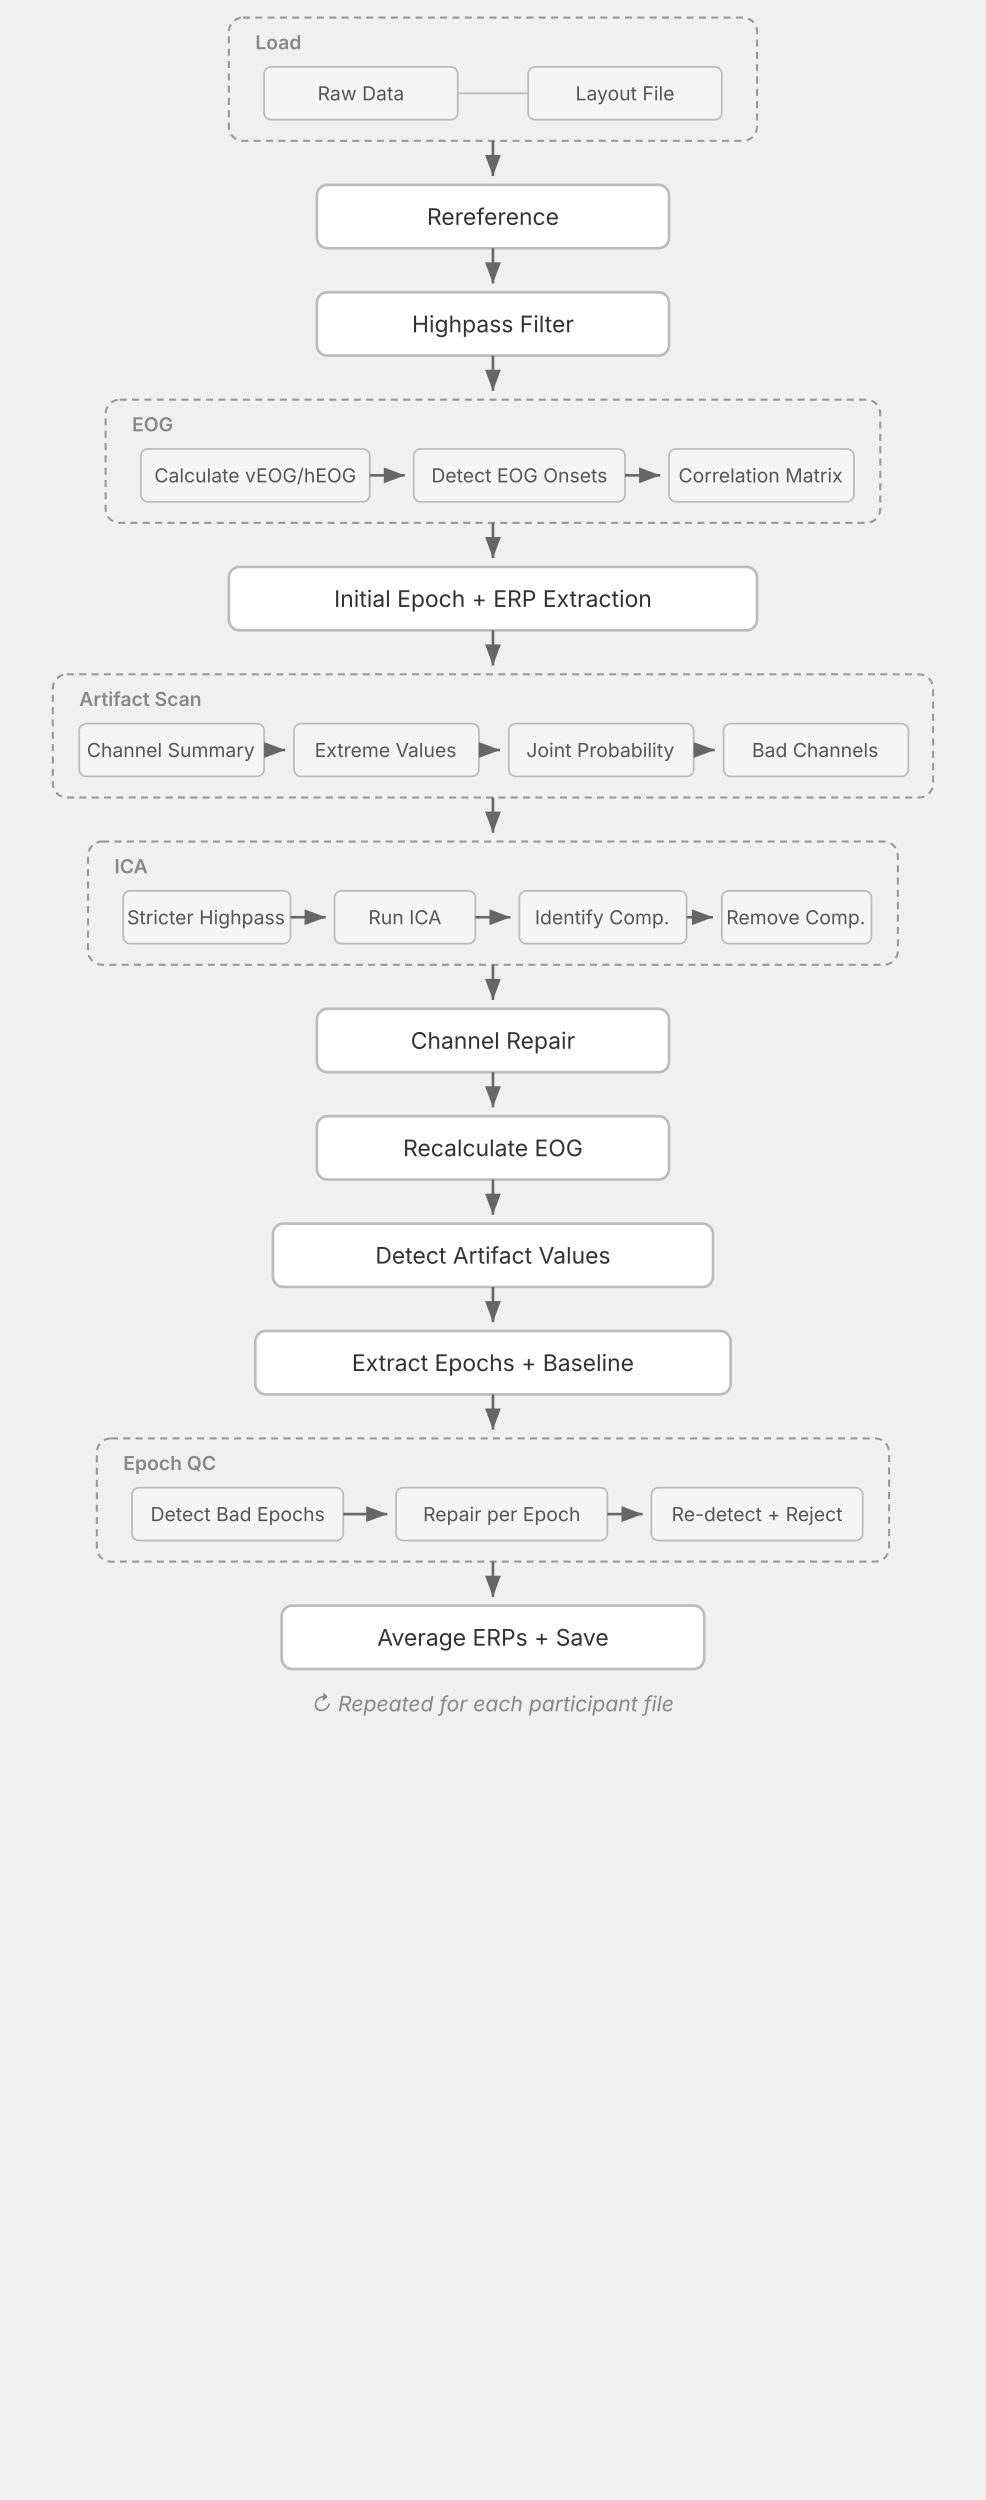
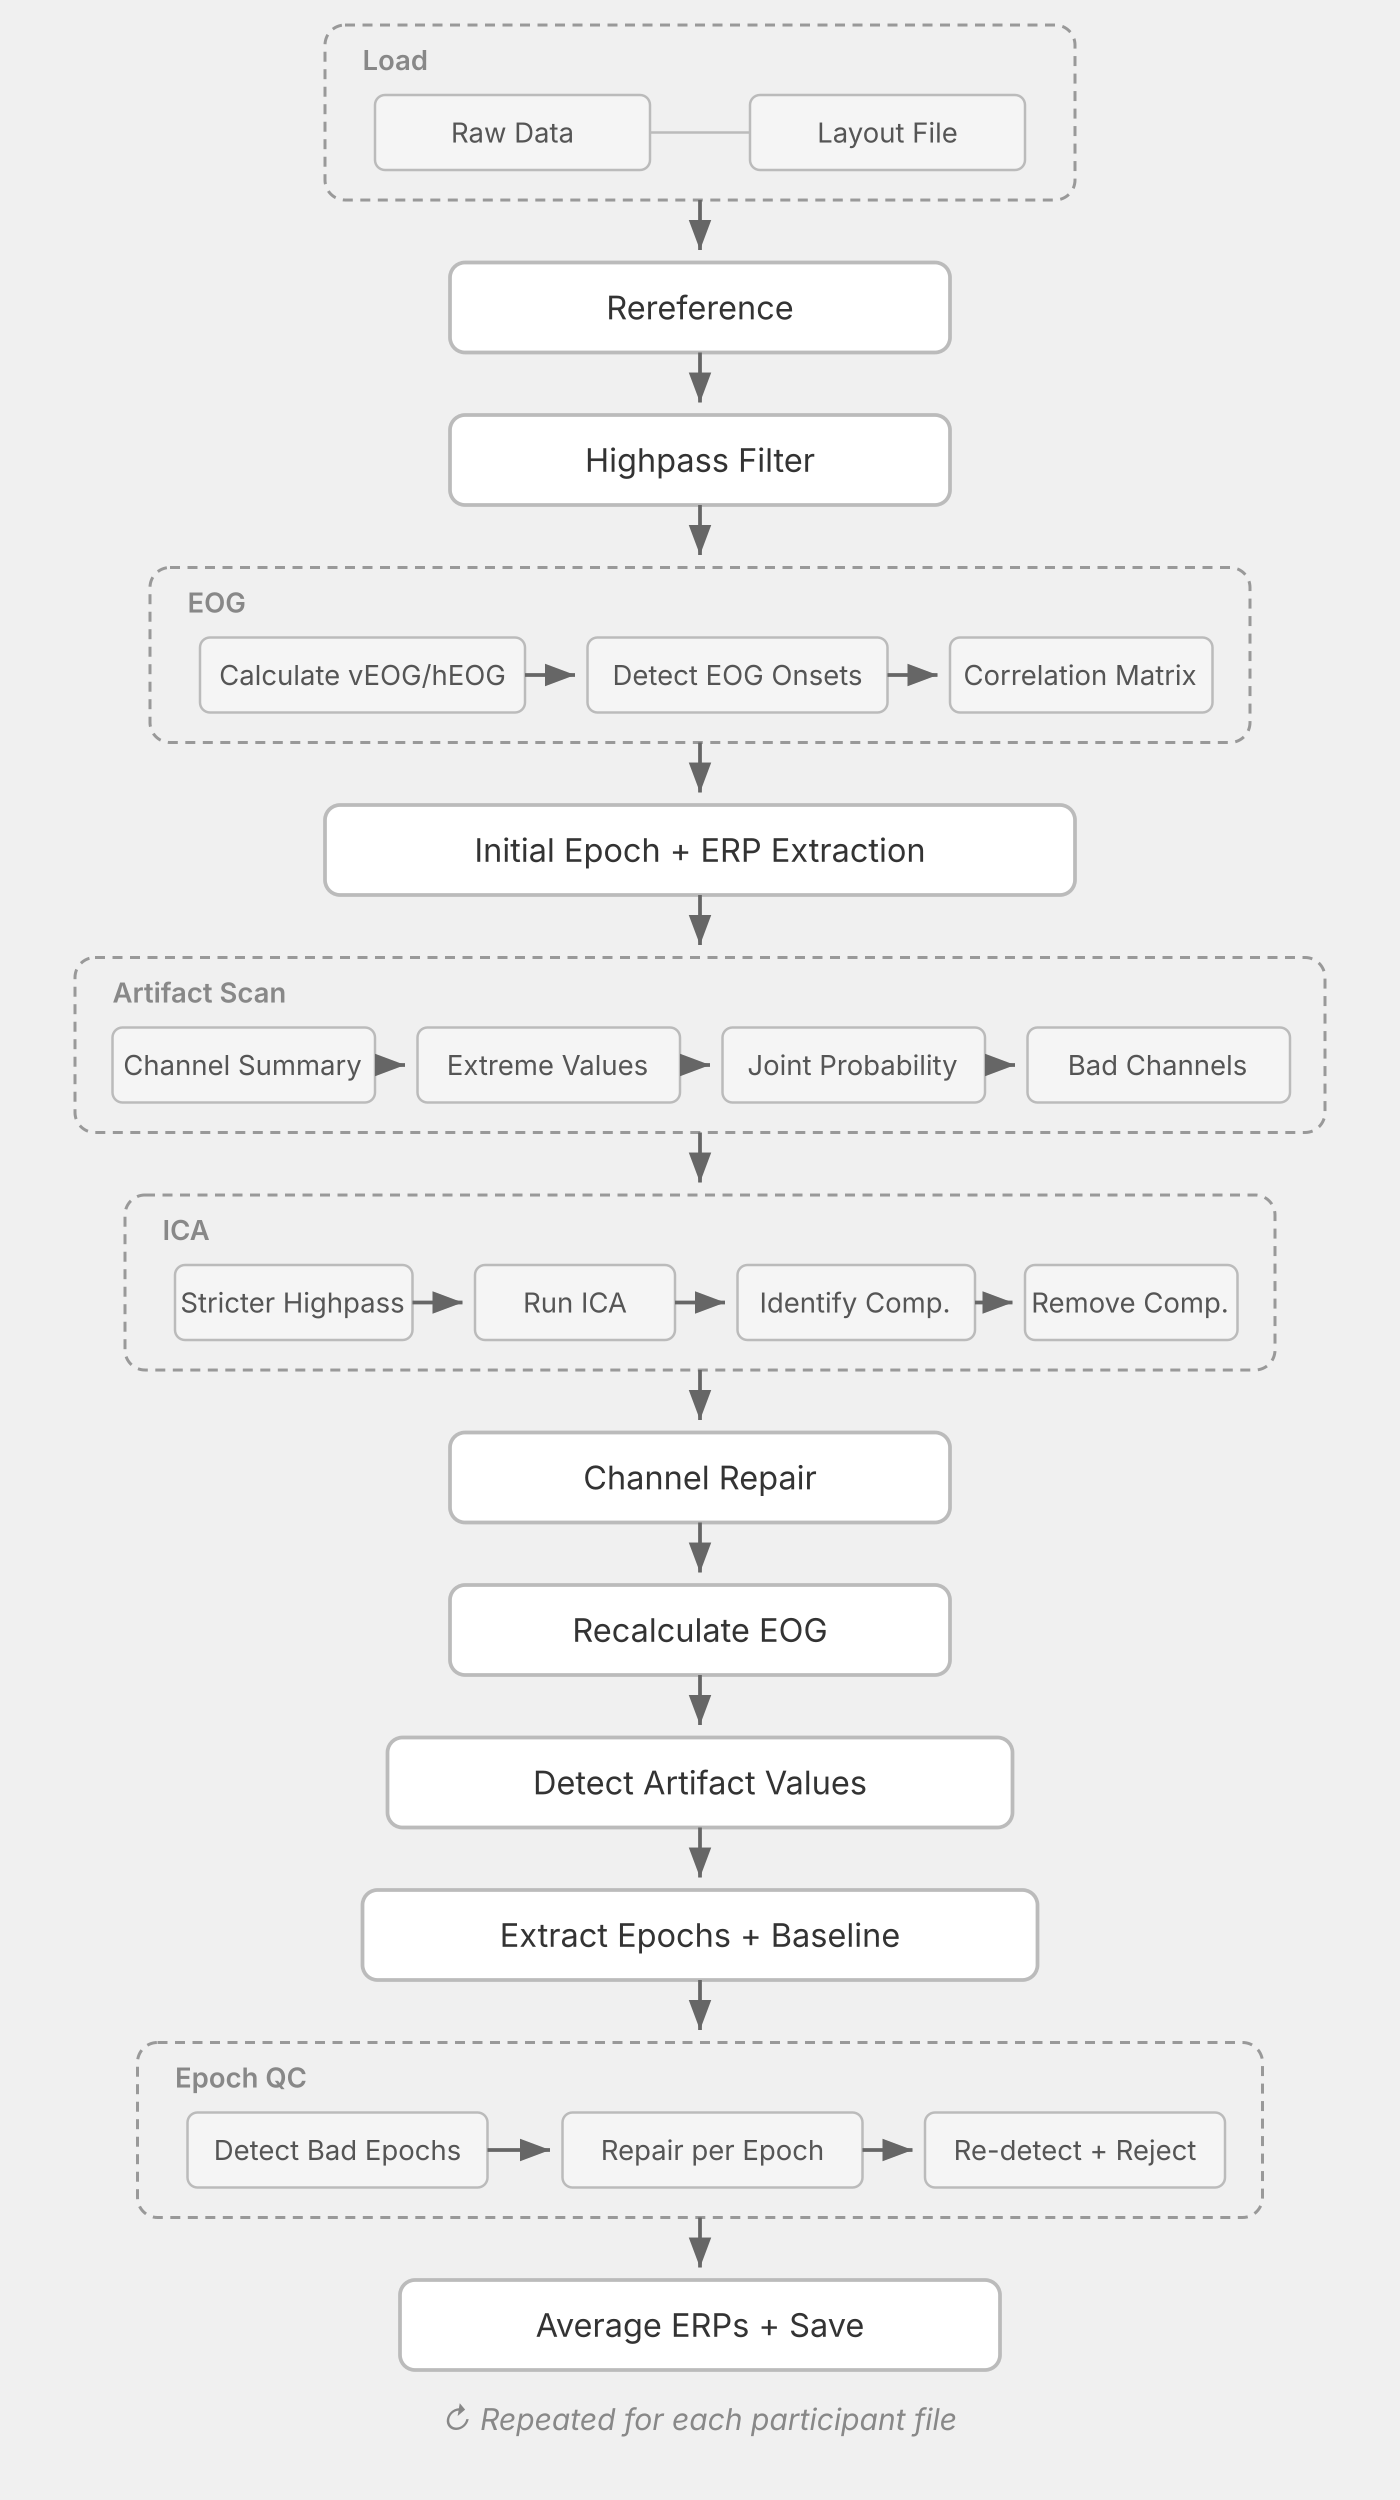
- <svg xmlns="http://www.w3.org/2000/svg" viewBox="0 0 560 1420" style="max-width:560px; margin:0 auto; display:block; font-family: -apple-system, BlinkMacSystemFont, 'Segoe UI', sans-serif;">
+ <svg xmlns="http://www.w3.org/2000/svg" viewBox="0 0 560 1000" style="max-width:560px; margin:0 auto; display:block; font-family: -apple-system, BlinkMacSystemFont, 'Segoe UI', sans-serif;">
  <defs>
    <marker id="arrow" markerWidth="8" markerHeight="6" refX="8" refY="3" orient="auto">
      <polygon points="0 0, 8 3, 0 6" fill="#666" />
    </marker>
  </defs>
  <style>
    .box { fill:#ffffff; stroke:#bbb; stroke-width:1.5; rx:6; }
    .box-text { font-size:13px; fill:#333; text-anchor:middle; dominant-baseline:central; }
    .group { fill:none; stroke:#999; stroke-width:1.2; stroke-dasharray:4,3; rx:8; }
    .group-label { font-size:11px; fill:#888; font-weight:600; text-anchor:start; }
    .sub-box { fill:#f5f5f5; stroke:#bbb; stroke-width:1; rx:4; }
    .sub-text { font-size:11px; fill:#555; text-anchor:middle; dominant-baseline:central; }
    .arrow-line { stroke:#666; stroke-width:1.5; fill:none; marker-end:url(#arrow); }
    .note { font-size:12px; fill:#888; font-style:italic; text-anchor:middle; }
  </style>
  <rect x="130" y="10" width="300" height="70" class="group" />
  <text x="145" y="28" class="group-label">Load</text>
  <rect x="150" y="38" width="110" height="30" class="sub-box" />
  <text x="205" y="53" class="sub-text">Raw Data</text>
  <rect x="300" y="38" width="110" height="30" class="sub-box" />
  <text x="355" y="53" class="sub-text">Layout File</text>
  <line x1="260" y1="53" x2="300" y2="53" stroke="#bbb" stroke-width="1" />
  <line x1="280" y1="80" x2="280" y2="100" class="arrow-line" />
  <rect x="180" y="105" width="200" height="36" class="box" />
  <text x="280" y="123" class="box-text">Rereference</text>
  <line x1="280" y1="141" x2="280" y2="161" class="arrow-line" />
  <rect x="180" y="166" width="200" height="36" class="box" />
  <text x="280" y="184" class="box-text">Highpass Filter</text>
  <line x1="280" y1="202" x2="280" y2="222" class="arrow-line" />
  <rect x="60" y="227" width="440" height="70" class="group" />
  <text x="75" y="245" class="group-label">EOG</text>
  <rect x="80" y="255" width="130" height="30" class="sub-box" />
  <text x="145" y="270" class="sub-text">Calculate vEOG/hEOG</text>
  <line x1="210" y1="270" x2="230" y2="270" class="arrow-line" />
  <rect x="235" y="255" width="120" height="30" class="sub-box" />
  <text x="295" y="270" class="sub-text">Detect EOG Onsets</text>
  <line x1="355" y1="270" x2="375" y2="270" class="arrow-line" />
  <rect x="380" y="255" width="105" height="30" class="sub-box" />
  <text x="432" y="270" class="sub-text">Correlation Matrix</text>
  <line x1="280" y1="297" x2="280" y2="317" class="arrow-line" />
  <rect x="130" y="322" width="300" height="36" class="box" />
  <text x="280" y="340" class="box-text">Initial Epoch + ERP Extraction</text>
  <line x1="280" y1="358" x2="280" y2="378" class="arrow-line" />
  <rect x="30" y="383" width="500" height="70" class="group" />
  <text x="45" y="401" class="group-label">Artifact Scan</text>
  <rect x="45" y="411" width="105" height="30" class="sub-box" />
  <text x="97" y="426" class="sub-text">Channel Summary</text>
  <line x1="150" y1="426" x2="162" y2="426" class="arrow-line" />
  <rect x="167" y="411" width="105" height="30" class="sub-box" />
  <text x="219" y="426" class="sub-text">Extreme Values</text>
  <line x1="272" y1="426" x2="284" y2="426" class="arrow-line" />
  <rect x="289" y="411" width="105" height="30" class="sub-box" />
  <text x="341" y="426" class="sub-text">Joint Probability</text>
  <line x1="394" y1="426" x2="406" y2="426" class="arrow-line" />
  <rect x="411" y="411" width="105" height="30" class="sub-box" />
  <text x="463" y="426" class="sub-text">Bad Channels</text>
  <line x1="280" y1="453" x2="280" y2="473" class="arrow-line" />
  <rect x="50" y="478" width="460" height="70" class="group" />
  <text x="65" y="496" class="group-label">ICA</text>
  <rect x="70" y="506" width="95" height="30" class="sub-box" />
  <text x="117" y="521" class="sub-text">Stricter Highpass</text>
  <line x1="165" y1="521" x2="185" y2="521" class="arrow-line" />
  <rect x="190" y="506" width="80" height="30" class="sub-box" />
  <text x="230" y="521" class="sub-text">Run ICA</text>
  <line x1="270" y1="521" x2="290" y2="521" class="arrow-line" />
  <rect x="295" y="506" width="95" height="30" class="sub-box" />
  <text x="342" y="521" class="sub-text">Identify Comp.</text>
  <line x1="390" y1="521" x2="405" y2="521" class="arrow-line" />
  <rect x="410" y="506" width="85" height="30" class="sub-box" />
  <text x="452" y="521" class="sub-text">Remove Comp.</text>
  <line x1="280" y1="548" x2="280" y2="568" class="arrow-line" />
  <rect x="180" y="573" width="200" height="36" class="box" />
  <text x="280" y="591" class="box-text">Channel Repair</text>
  <line x1="280" y1="609" x2="280" y2="629" class="arrow-line" />
  <rect x="180" y="634" width="200" height="36" class="box" />
  <text x="280" y="652" class="box-text">Recalculate EOG</text>
  <line x1="280" y1="670" x2="280" y2="690" class="arrow-line" />
  <rect x="155" y="695" width="250" height="36" class="box" />
  <text x="280" y="713" class="box-text">Detect Artifact Values</text>
  <line x1="280" y1="731" x2="280" y2="751" class="arrow-line" />
  <rect x="145" y="756" width="270" height="36" class="box" />
  <text x="280" y="774" class="box-text">Extract Epochs + Baseline</text>
  <line x1="280" y1="792" x2="280" y2="812" class="arrow-line" />
  <rect x="55" y="817" width="450" height="70" class="group" />
  <text x="70" y="835" class="group-label">Epoch QC</text>
  <rect x="75" y="845" width="120" height="30" class="sub-box" />
  <text x="135" y="860" class="sub-text">Detect Bad Epochs</text>
  <line x1="195" y1="860" x2="220" y2="860" class="arrow-line" />
  <rect x="225" y="845" width="120" height="30" class="sub-box" />
  <text x="285" y="860" class="sub-text">Repair per Epoch</text>
  <line x1="345" y1="860" x2="365" y2="860" class="arrow-line" />
  <rect x="370" y="845" width="120" height="30" class="sub-box" />
  <text x="430" y="860" class="sub-text">Re-detect + Reject</text>
  <line x1="280" y1="887" x2="280" y2="907" class="arrow-line" />
  <rect x="160" y="912" width="240" height="36" class="box" />
  <text x="280" y="930" class="box-text">Average ERPs + Save</text>
  <text x="280" y="972" class="note">↻ Repeated for each participant file</text>
</svg>
